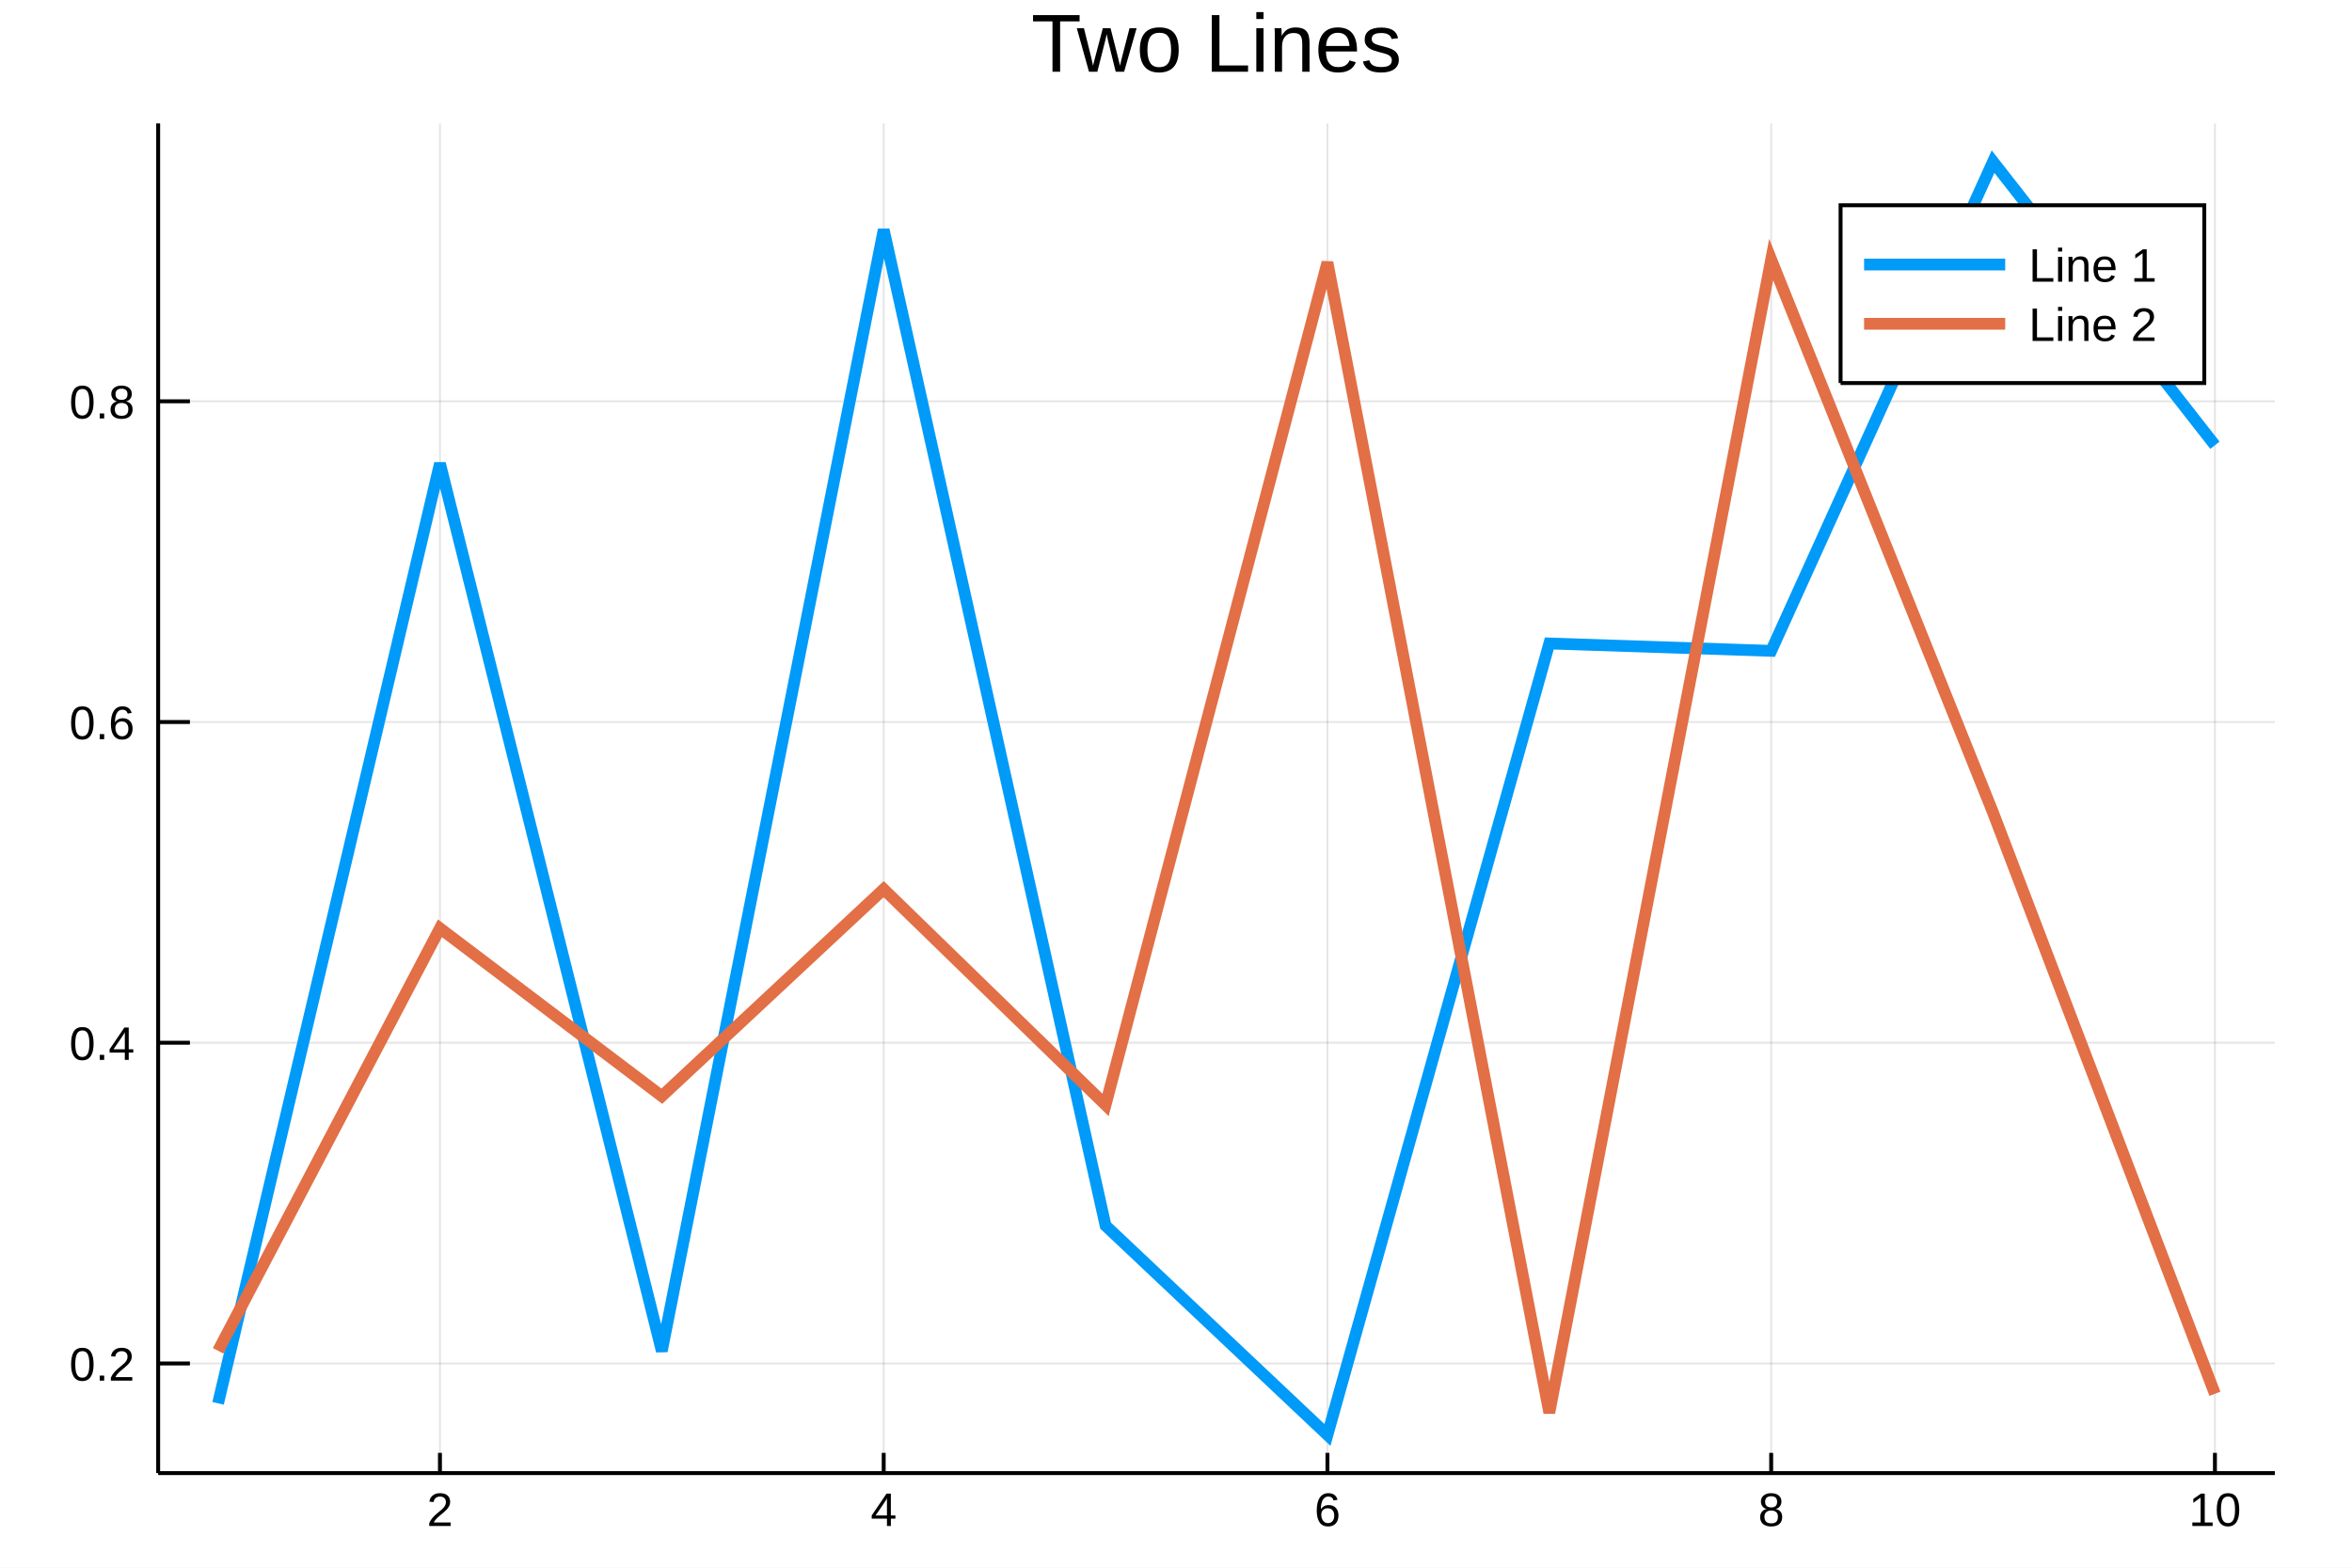
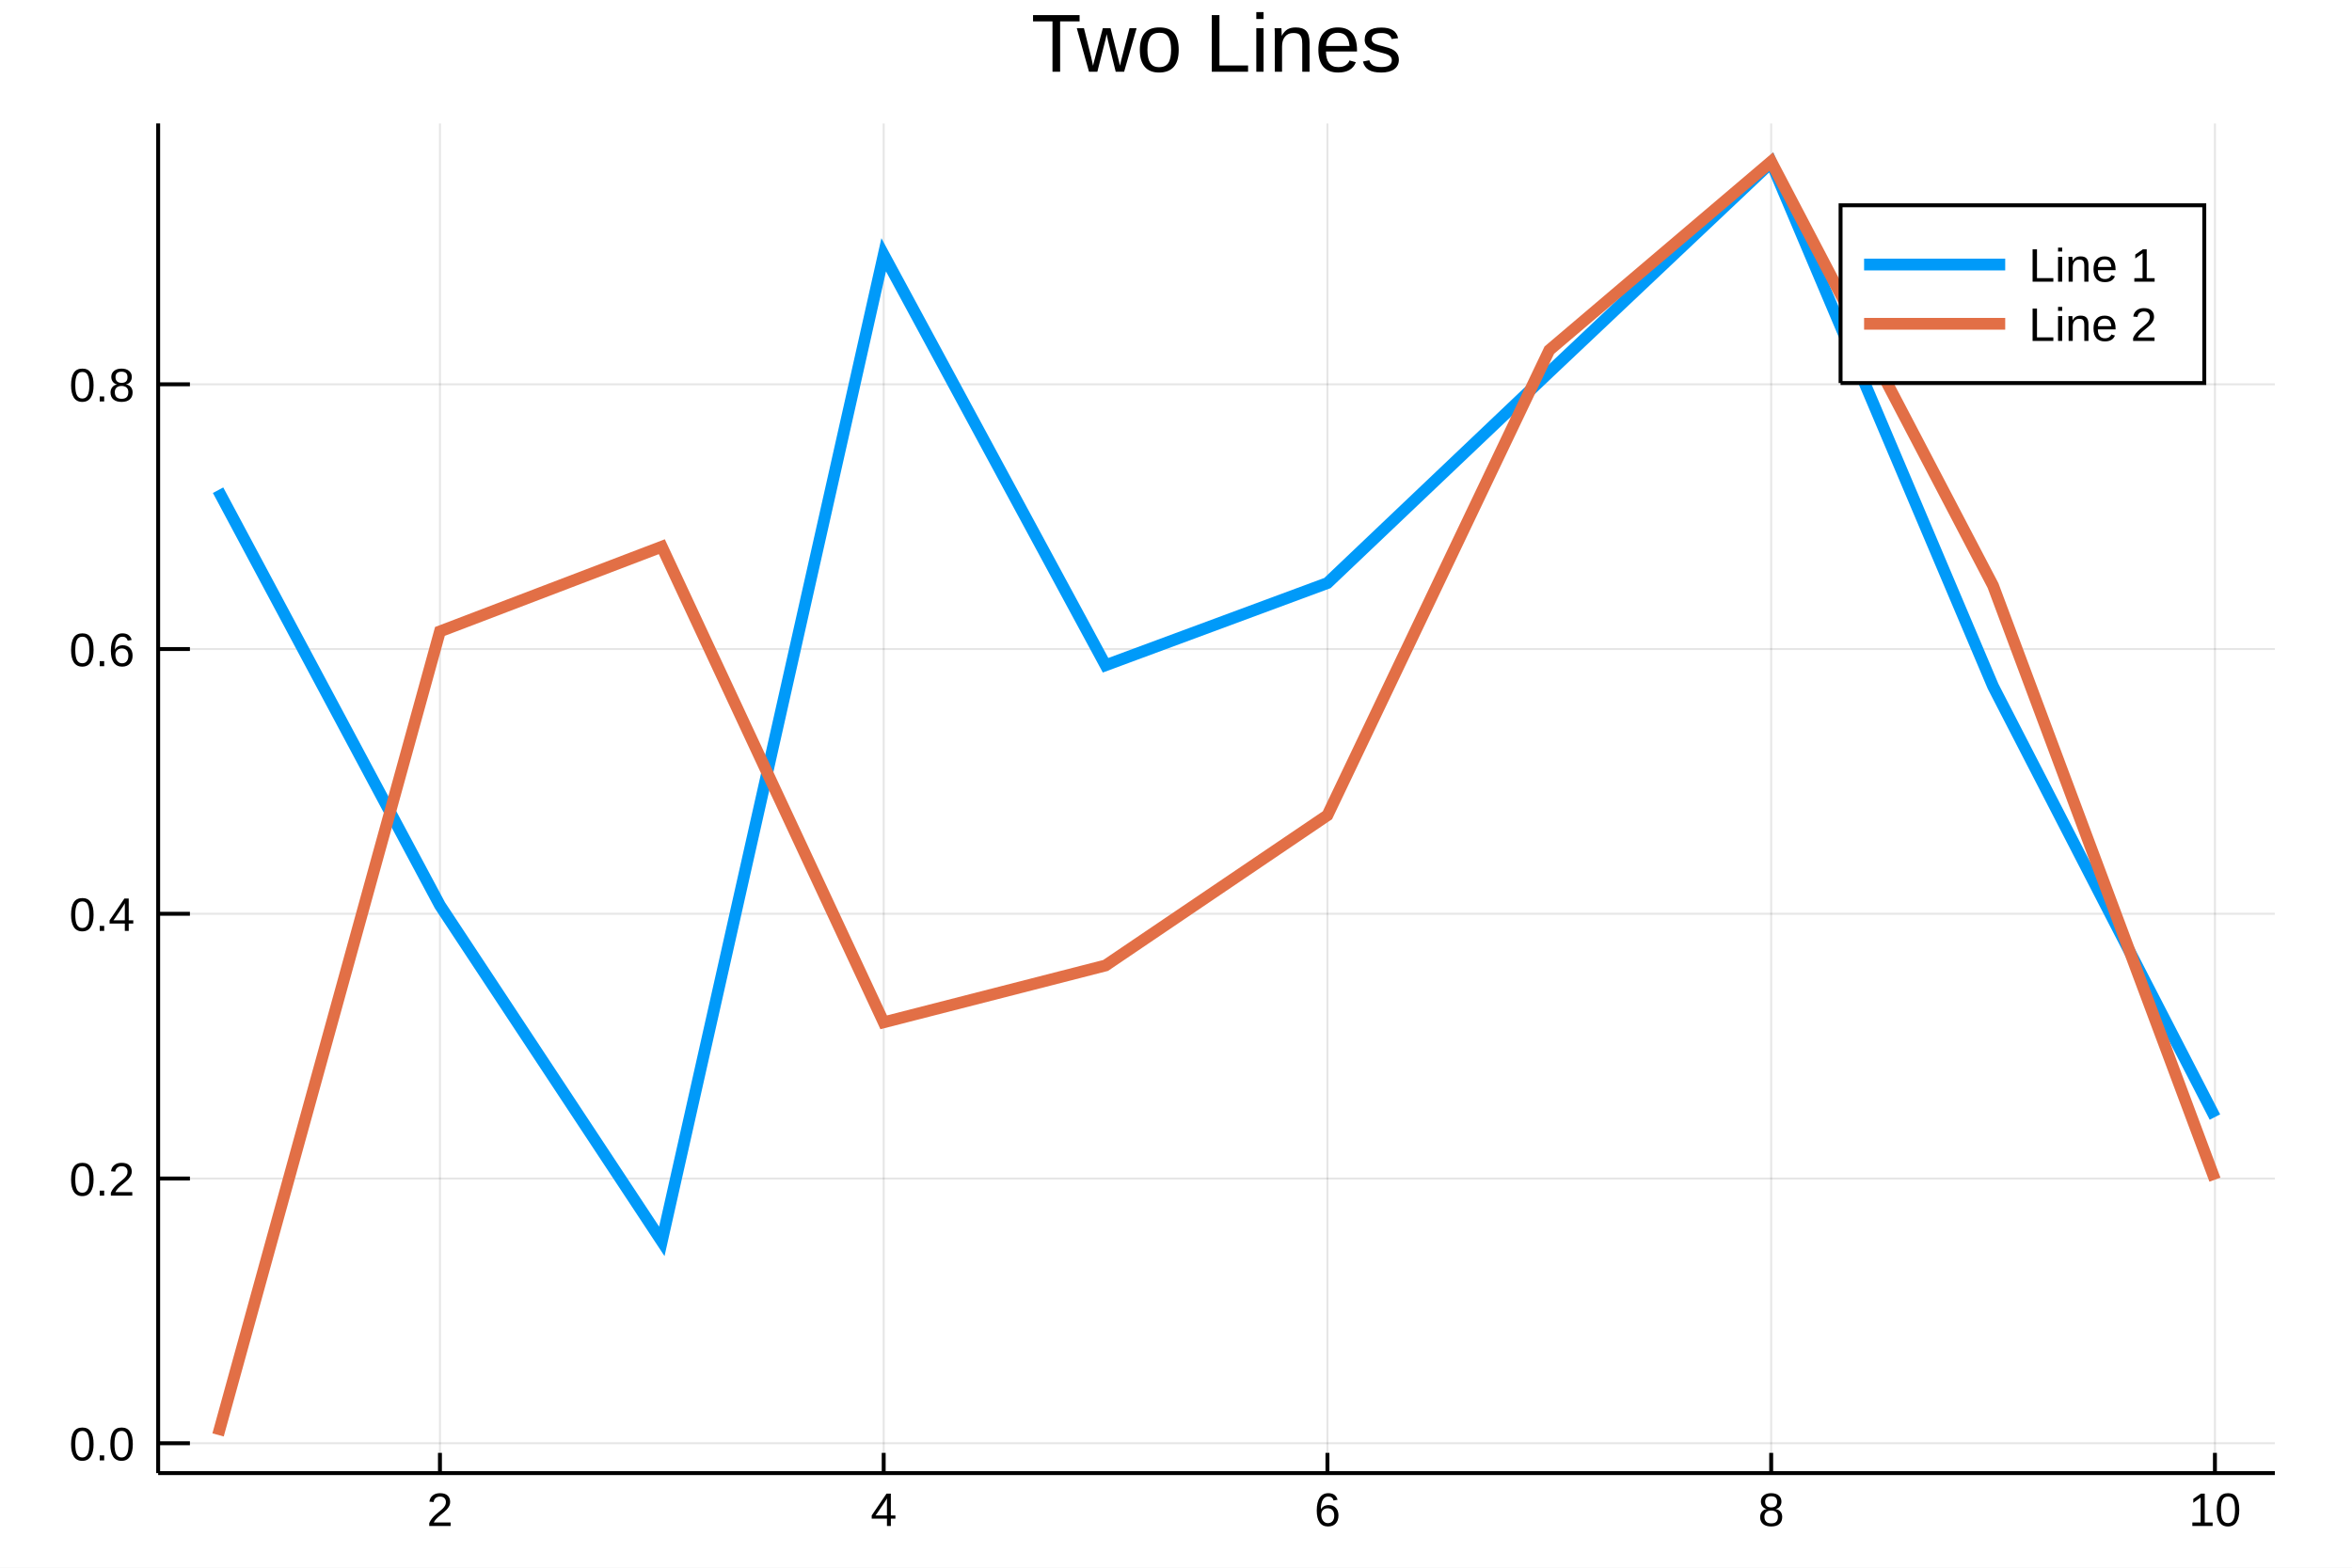
<svg xmlns="http://www.w3.org/2000/svg" width="600" height="400" viewBox="0 0 2400 1600">
  <defs>
-     <clipPath id="clip9600">
+     <clipPath id="clip8300">
      <rect x="0" y="0" width="2000" height="2000" />
    </clipPath>
  </defs>
  <defs>
-     <clipPath id="clip9601">
+     <clipPath id="clip8301">
      <rect x="0" y="0" width="2400" height="1600" />
    </clipPath>
  </defs>
-   <polygon clip-path="url(#clip9601)" points=" 0,1600 2400,1600 2400,0 0,0    " fill="#ffffff" fill-rule="evenodd" fill-opacity="1" />
+   <polygon clip-path="url(#clip8301)" points=" 0,1600 2400,1600 2400,0 0,0    " fill="#ffffff" fill-rule="evenodd" fill-opacity="1" />
  <defs>
-     <clipPath id="clip9602">
+     <clipPath id="clip8302">
      <rect x="480" y="0" width="1681" height="1600" />
    </clipPath>
  </defs>
-   <polygon clip-path="url(#clip9601)" points=" 161.394,1503.47 2321.26,1503.47 2321.26,125.984 161.394,125.984    " fill="#ffffff" fill-rule="evenodd" fill-opacity="1" />
+   <polygon clip-path="url(#clip8301)" points=" 161.394,1503.47 2321.26,1503.47 2321.26,125.984 161.394,125.984    " fill="#ffffff" fill-rule="evenodd" fill-opacity="1" />
  <defs>
-     <clipPath id="clip9603">
+     <clipPath id="clip8303">
      <rect x="161" y="125" width="2161" height="1378" />
    </clipPath>
  </defs>
-   <polyline clip-path="url(#clip9603)" style="stroke:#000000; stroke-width:2; stroke-opacity:0.1; fill:none" points="   448.923,1503.47 448.923,125.984    " />
-   <polyline clip-path="url(#clip9603)" style="stroke:#000000; stroke-width:2; stroke-opacity:0.1; fill:none" points="   901.725,1503.47 901.725,125.984    " />
-   <polyline clip-path="url(#clip9603)" style="stroke:#000000; stroke-width:2; stroke-opacity:0.1; fill:none" points="   1354.53,1503.47 1354.53,125.984    " />
-   <polyline clip-path="url(#clip9603)" style="stroke:#000000; stroke-width:2; stroke-opacity:0.1; fill:none" points="   1807.33,1503.47 1807.33,125.984    " />
-   <polyline clip-path="url(#clip9603)" style="stroke:#000000; stroke-width:2; stroke-opacity:0.1; fill:none" points="   2260.13,1503.47 2260.13,125.984    " />
-   <polyline clip-path="url(#clip9603)" style="stroke:#000000; stroke-width:2; stroke-opacity:0.1; fill:none" points="   161.394,1391.58 2321.26,1391.58    " />
-   <polyline clip-path="url(#clip9603)" style="stroke:#000000; stroke-width:2; stroke-opacity:0.1; fill:none" points="   161.394,1064.24 2321.26,1064.24    " />
-   <polyline clip-path="url(#clip9603)" style="stroke:#000000; stroke-width:2; stroke-opacity:0.1; fill:none" points="   161.394,736.906 2321.26,736.906    " />
-   <polyline clip-path="url(#clip9603)" style="stroke:#000000; stroke-width:2; stroke-opacity:0.1; fill:none" points="   161.394,409.569 2321.26,409.569    " />
-   <polyline clip-path="url(#clip9601)" style="stroke:#000000; stroke-width:4; stroke-opacity:1; fill:none" points="   161.394,1503.47 2321.26,1503.47    " />
-   <polyline clip-path="url(#clip9601)" style="stroke:#000000; stroke-width:4; stroke-opacity:1; fill:none" points="   161.394,1503.47 161.394,125.984    " />
-   <polyline clip-path="url(#clip9601)" style="stroke:#000000; stroke-width:4; stroke-opacity:1; fill:none" points="   448.923,1503.47 448.923,1482.81    " />
-   <polyline clip-path="url(#clip9601)" style="stroke:#000000; stroke-width:4; stroke-opacity:1; fill:none" points="   901.725,1503.47 901.725,1482.81    " />
-   <polyline clip-path="url(#clip9601)" style="stroke:#000000; stroke-width:4; stroke-opacity:1; fill:none" points="   1354.53,1503.47 1354.53,1482.81    " />
-   <polyline clip-path="url(#clip9601)" style="stroke:#000000; stroke-width:4; stroke-opacity:1; fill:none" points="   1807.33,1503.47 1807.33,1482.81    " />
-   <polyline clip-path="url(#clip9601)" style="stroke:#000000; stroke-width:4; stroke-opacity:1; fill:none" points="   2260.13,1503.47 2260.13,1482.81    " />
-   <polyline clip-path="url(#clip9601)" style="stroke:#000000; stroke-width:4; stroke-opacity:1; fill:none" points="   161.394,1391.58 193.792,1391.58    " />
-   <polyline clip-path="url(#clip9601)" style="stroke:#000000; stroke-width:4; stroke-opacity:1; fill:none" points="   161.394,1064.24 193.792,1064.24    " />
-   <polyline clip-path="url(#clip9601)" style="stroke:#000000; stroke-width:4; stroke-opacity:1; fill:none" points="   161.394,736.906 193.792,736.906    " />
-   <polyline clip-path="url(#clip9601)" style="stroke:#000000; stroke-width:4; stroke-opacity:1; fill:none" points="   161.394,409.569 193.792,409.569    " />
-   <g clip-path="url(#clip9601)">
+   <polyline clip-path="url(#clip8303)" style="stroke:#000000; stroke-width:2; stroke-opacity:0.1; fill:none" points="   448.923,1503.47 448.923,125.984    " />
+   <polyline clip-path="url(#clip8303)" style="stroke:#000000; stroke-width:2; stroke-opacity:0.1; fill:none" points="   901.725,1503.47 901.725,125.984    " />
+   <polyline clip-path="url(#clip8303)" style="stroke:#000000; stroke-width:2; stroke-opacity:0.1; fill:none" points="   1354.53,1503.47 1354.53,125.984    " />
+   <polyline clip-path="url(#clip8303)" style="stroke:#000000; stroke-width:2; stroke-opacity:0.1; fill:none" points="   1807.33,1503.47 1807.33,125.984    " />
+   <polyline clip-path="url(#clip8303)" style="stroke:#000000; stroke-width:2; stroke-opacity:0.1; fill:none" points="   2260.13,1503.47 2260.13,125.984    " />
+   <polyline clip-path="url(#clip8303)" style="stroke:#000000; stroke-width:2; stroke-opacity:0.1; fill:none" points="   161.394,1472.99 2321.26,1472.99    " />
+   <polyline clip-path="url(#clip8303)" style="stroke:#000000; stroke-width:2; stroke-opacity:0.1; fill:none" points="   161.394,1202.8 2321.26,1202.8    " />
+   <polyline clip-path="url(#clip8303)" style="stroke:#000000; stroke-width:2; stroke-opacity:0.1; fill:none" points="   161.394,932.606 2321.26,932.606    " />
+   <polyline clip-path="url(#clip8303)" style="stroke:#000000; stroke-width:2; stroke-opacity:0.1; fill:none" points="   161.394,662.414 2321.26,662.414    " />
+   <polyline clip-path="url(#clip8303)" style="stroke:#000000; stroke-width:2; stroke-opacity:0.1; fill:none" points="   161.394,392.221 2321.26,392.221    " />
+   <polyline clip-path="url(#clip8301)" style="stroke:#000000; stroke-width:4; stroke-opacity:1; fill:none" points="   161.394,1503.47 2321.26,1503.47    " />
+   <polyline clip-path="url(#clip8301)" style="stroke:#000000; stroke-width:4; stroke-opacity:1; fill:none" points="   161.394,1503.47 161.394,125.984    " />
+   <polyline clip-path="url(#clip8301)" style="stroke:#000000; stroke-width:4; stroke-opacity:1; fill:none" points="   448.923,1503.47 448.923,1482.81    " />
+   <polyline clip-path="url(#clip8301)" style="stroke:#000000; stroke-width:4; stroke-opacity:1; fill:none" points="   901.725,1503.47 901.725,1482.81    " />
+   <polyline clip-path="url(#clip8301)" style="stroke:#000000; stroke-width:4; stroke-opacity:1; fill:none" points="   1354.53,1503.47 1354.53,1482.81    " />
+   <polyline clip-path="url(#clip8301)" style="stroke:#000000; stroke-width:4; stroke-opacity:1; fill:none" points="   1807.33,1503.47 1807.33,1482.81    " />
+   <polyline clip-path="url(#clip8301)" style="stroke:#000000; stroke-width:4; stroke-opacity:1; fill:none" points="   2260.13,1503.47 2260.13,1482.81    " />
+   <polyline clip-path="url(#clip8301)" style="stroke:#000000; stroke-width:4; stroke-opacity:1; fill:none" points="   161.394,1472.99 193.792,1472.99    " />
+   <polyline clip-path="url(#clip8301)" style="stroke:#000000; stroke-width:4; stroke-opacity:1; fill:none" points="   161.394,1202.8 193.792,1202.8    " />
+   <polyline clip-path="url(#clip8301)" style="stroke:#000000; stroke-width:4; stroke-opacity:1; fill:none" points="   161.394,932.606 193.792,932.606    " />
+   <polyline clip-path="url(#clip8301)" style="stroke:#000000; stroke-width:4; stroke-opacity:1; fill:none" points="   161.394,662.414 193.792,662.414    " />
+   <polyline clip-path="url(#clip8301)" style="stroke:#000000; stroke-width:4; stroke-opacity:1; fill:none" points="   161.394,392.221 193.792,392.221    " />
+   <g clip-path="url(#clip8301)">
    <text style="fill:#000000; fill-opacity:1; font-family:Arial,Helvetica Neue,Helvetica,sans-serif; font-size:48px; text-anchor:middle;" transform="rotate(0, 448.923, 1557.47)" x="448.923" y="1557.47">2</text>
  </g>
-   <g clip-path="url(#clip9601)">
+   <g clip-path="url(#clip8301)">
    <text style="fill:#000000; fill-opacity:1; font-family:Arial,Helvetica Neue,Helvetica,sans-serif; font-size:48px; text-anchor:middle;" transform="rotate(0, 901.725, 1557.47)" x="901.725" y="1557.47">4</text>
  </g>
-   <g clip-path="url(#clip9601)">
+   <g clip-path="url(#clip8301)">
    <text style="fill:#000000; fill-opacity:1; font-family:Arial,Helvetica Neue,Helvetica,sans-serif; font-size:48px; text-anchor:middle;" transform="rotate(0, 1354.53, 1557.47)" x="1354.53" y="1557.47">6</text>
  </g>
-   <g clip-path="url(#clip9601)">
+   <g clip-path="url(#clip8301)">
    <text style="fill:#000000; fill-opacity:1; font-family:Arial,Helvetica Neue,Helvetica,sans-serif; font-size:48px; text-anchor:middle;" transform="rotate(0, 1807.33, 1557.47)" x="1807.33" y="1557.47">8</text>
  </g>
-   <g clip-path="url(#clip9601)">
+   <g clip-path="url(#clip8301)">
    <text style="fill:#000000; fill-opacity:1; font-family:Arial,Helvetica Neue,Helvetica,sans-serif; font-size:48px; text-anchor:middle;" transform="rotate(0, 2260.13, 1557.47)" x="2260.13" y="1557.47">10</text>
  </g>
-   <g clip-path="url(#clip9601)">
-     <text style="fill:#000000; fill-opacity:1; font-family:Arial,Helvetica Neue,Helvetica,sans-serif; font-size:48px; text-anchor:end;" transform="rotate(0, 137.394, 1409.08)" x="137.394" y="1409.08">0.2</text>
+   <g clip-path="url(#clip8301)">
+     <text style="fill:#000000; fill-opacity:1; font-family:Arial,Helvetica Neue,Helvetica,sans-serif; font-size:48px; text-anchor:end;" transform="rotate(0, 137.394, 1490.49)" x="137.394" y="1490.49">0.0</text>
  </g>
-   <g clip-path="url(#clip9601)">
-     <text style="fill:#000000; fill-opacity:1; font-family:Arial,Helvetica Neue,Helvetica,sans-serif; font-size:48px; text-anchor:end;" transform="rotate(0, 137.394, 1081.74)" x="137.394" y="1081.74">0.4</text>
+   <g clip-path="url(#clip8301)">
+     <text style="fill:#000000; fill-opacity:1; font-family:Arial,Helvetica Neue,Helvetica,sans-serif; font-size:48px; text-anchor:end;" transform="rotate(0, 137.394, 1220.3)" x="137.394" y="1220.3">0.2</text>
  </g>
-   <g clip-path="url(#clip9601)">
-     <text style="fill:#000000; fill-opacity:1; font-family:Arial,Helvetica Neue,Helvetica,sans-serif; font-size:48px; text-anchor:end;" transform="rotate(0, 137.394, 754.406)" x="137.394" y="754.406">0.6</text>
+   <g clip-path="url(#clip8301)">
+     <text style="fill:#000000; fill-opacity:1; font-family:Arial,Helvetica Neue,Helvetica,sans-serif; font-size:48px; text-anchor:end;" transform="rotate(0, 137.394, 950.106)" x="137.394" y="950.106">0.4</text>
  </g>
-   <g clip-path="url(#clip9601)">
-     <text style="fill:#000000; fill-opacity:1; font-family:Arial,Helvetica Neue,Helvetica,sans-serif; font-size:48px; text-anchor:end;" transform="rotate(0, 137.394, 427.069)" x="137.394" y="427.069">0.8</text>
+   <g clip-path="url(#clip8301)">
+     <text style="fill:#000000; fill-opacity:1; font-family:Arial,Helvetica Neue,Helvetica,sans-serif; font-size:48px; text-anchor:end;" transform="rotate(0, 137.394, 679.914)" x="137.394" y="679.914">0.6</text>
  </g>
-   <g clip-path="url(#clip9601)">
+   <g clip-path="url(#clip8301)">
+     <text style="fill:#000000; fill-opacity:1; font-family:Arial,Helvetica Neue,Helvetica,sans-serif; font-size:48px; text-anchor:end;" transform="rotate(0, 137.394, 409.721)" x="137.394" y="409.721">0.8</text>
+   </g>
+   <g clip-path="url(#clip8301)">
    <text style="fill:#000000; fill-opacity:1; font-family:Arial,Helvetica Neue,Helvetica,sans-serif; font-size:84px; text-anchor:middle;" transform="rotate(0, 1241.33, 73.2)" x="1241.33" y="73.2">Two Lines</text>
  </g>
-   <polyline clip-path="url(#clip9603)" style="stroke:#009af9; stroke-width:12; stroke-opacity:1; fill:none" points="   222.522,1432.26 448.923,473.041 675.324,1378.9 901.725,234.48 1128.13,1250.86 1354.53,1464.49 1580.93,656.733 1807.33,664.257 2033.73,164.97 2260.13,454.413       " />
-   <polyline clip-path="url(#clip9603)" style="stroke:#e26f46; stroke-width:12; stroke-opacity:1; fill:none" points="   222.522,1378.63 448.923,947.412 675.324,1118.76 901.725,907.488 1128.13,1127.7 1354.53,267.841 1580.93,1441.9 1807.33,264.869 2033.73,829.388 2260.13,1422.52       " />
-   <polygon clip-path="url(#clip9601)" points=" 1878.14,390.944 2249.26,390.944 2249.26,209.504 1878.14,209.504    " fill="#ffffff" fill-rule="evenodd" fill-opacity="1" />
-   <polyline clip-path="url(#clip9601)" style="stroke:#000000; stroke-width:4; stroke-opacity:1; fill:none" points="   1878.14,390.944 2249.26,390.944 2249.26,209.504 1878.14,209.504 1878.14,390.944    " />
-   <polyline clip-path="url(#clip9601)" style="stroke:#009af9; stroke-width:12; stroke-opacity:1; fill:none" points="   1902.14,269.984 2046.14,269.984    " />
-   <g clip-path="url(#clip9601)">
+   <polyline clip-path="url(#clip8303)" style="stroke:#009af9; stroke-width:12; stroke-opacity:1; fill:none" points="   222.522,500.302 448.923,924.004 675.324,1266.93 901.725,260.043 1128.13,678.968 1354.53,595.075 1580.93,379.803 1807.33,165.84 2033.73,700.449 2260.13,1140.07       " />
+   <polyline clip-path="url(#clip8303)" style="stroke:#e26f46; stroke-width:12; stroke-opacity:1; fill:none" points="   222.522,1464.49 448.923,644.422 675.324,557.979 901.725,1043.39 1128.13,985.37 1354.53,832.069 1580.93,357.355 1807.33,164.97 2033.73,597.694 2260.13,1203.97       " />
+   <polygon clip-path="url(#clip8301)" points=" 1878.14,390.944 2249.26,390.944 2249.26,209.504 1878.14,209.504    " fill="#ffffff" fill-rule="evenodd" fill-opacity="1" />
+   <polyline clip-path="url(#clip8301)" style="stroke:#000000; stroke-width:4; stroke-opacity:1; fill:none" points="   1878.14,390.944 2249.26,390.944 2249.26,209.504 1878.14,209.504 1878.14,390.944    " />
+   <polyline clip-path="url(#clip8301)" style="stroke:#009af9; stroke-width:12; stroke-opacity:1; fill:none" points="   1902.14,269.984 2046.14,269.984    " />
+   <g clip-path="url(#clip8301)">
    <text style="fill:#000000; fill-opacity:1; font-family:Arial,Helvetica Neue,Helvetica,sans-serif; font-size:48px; text-anchor:start;" transform="rotate(0, 2070.14, 287.484)" x="2070.14" y="287.484">Line 1</text>
  </g>
-   <polyline clip-path="url(#clip9601)" style="stroke:#e26f46; stroke-width:12; stroke-opacity:1; fill:none" points="   1902.14,330.464 2046.14,330.464    " />
-   <g clip-path="url(#clip9601)">
+   <polyline clip-path="url(#clip8301)" style="stroke:#e26f46; stroke-width:12; stroke-opacity:1; fill:none" points="   1902.14,330.464 2046.14,330.464    " />
+   <g clip-path="url(#clip8301)">
    <text style="fill:#000000; fill-opacity:1; font-family:Arial,Helvetica Neue,Helvetica,sans-serif; font-size:48px; text-anchor:start;" transform="rotate(0, 2070.14, 347.964)" x="2070.14" y="347.964">Line 2</text>
  </g>
</svg>
